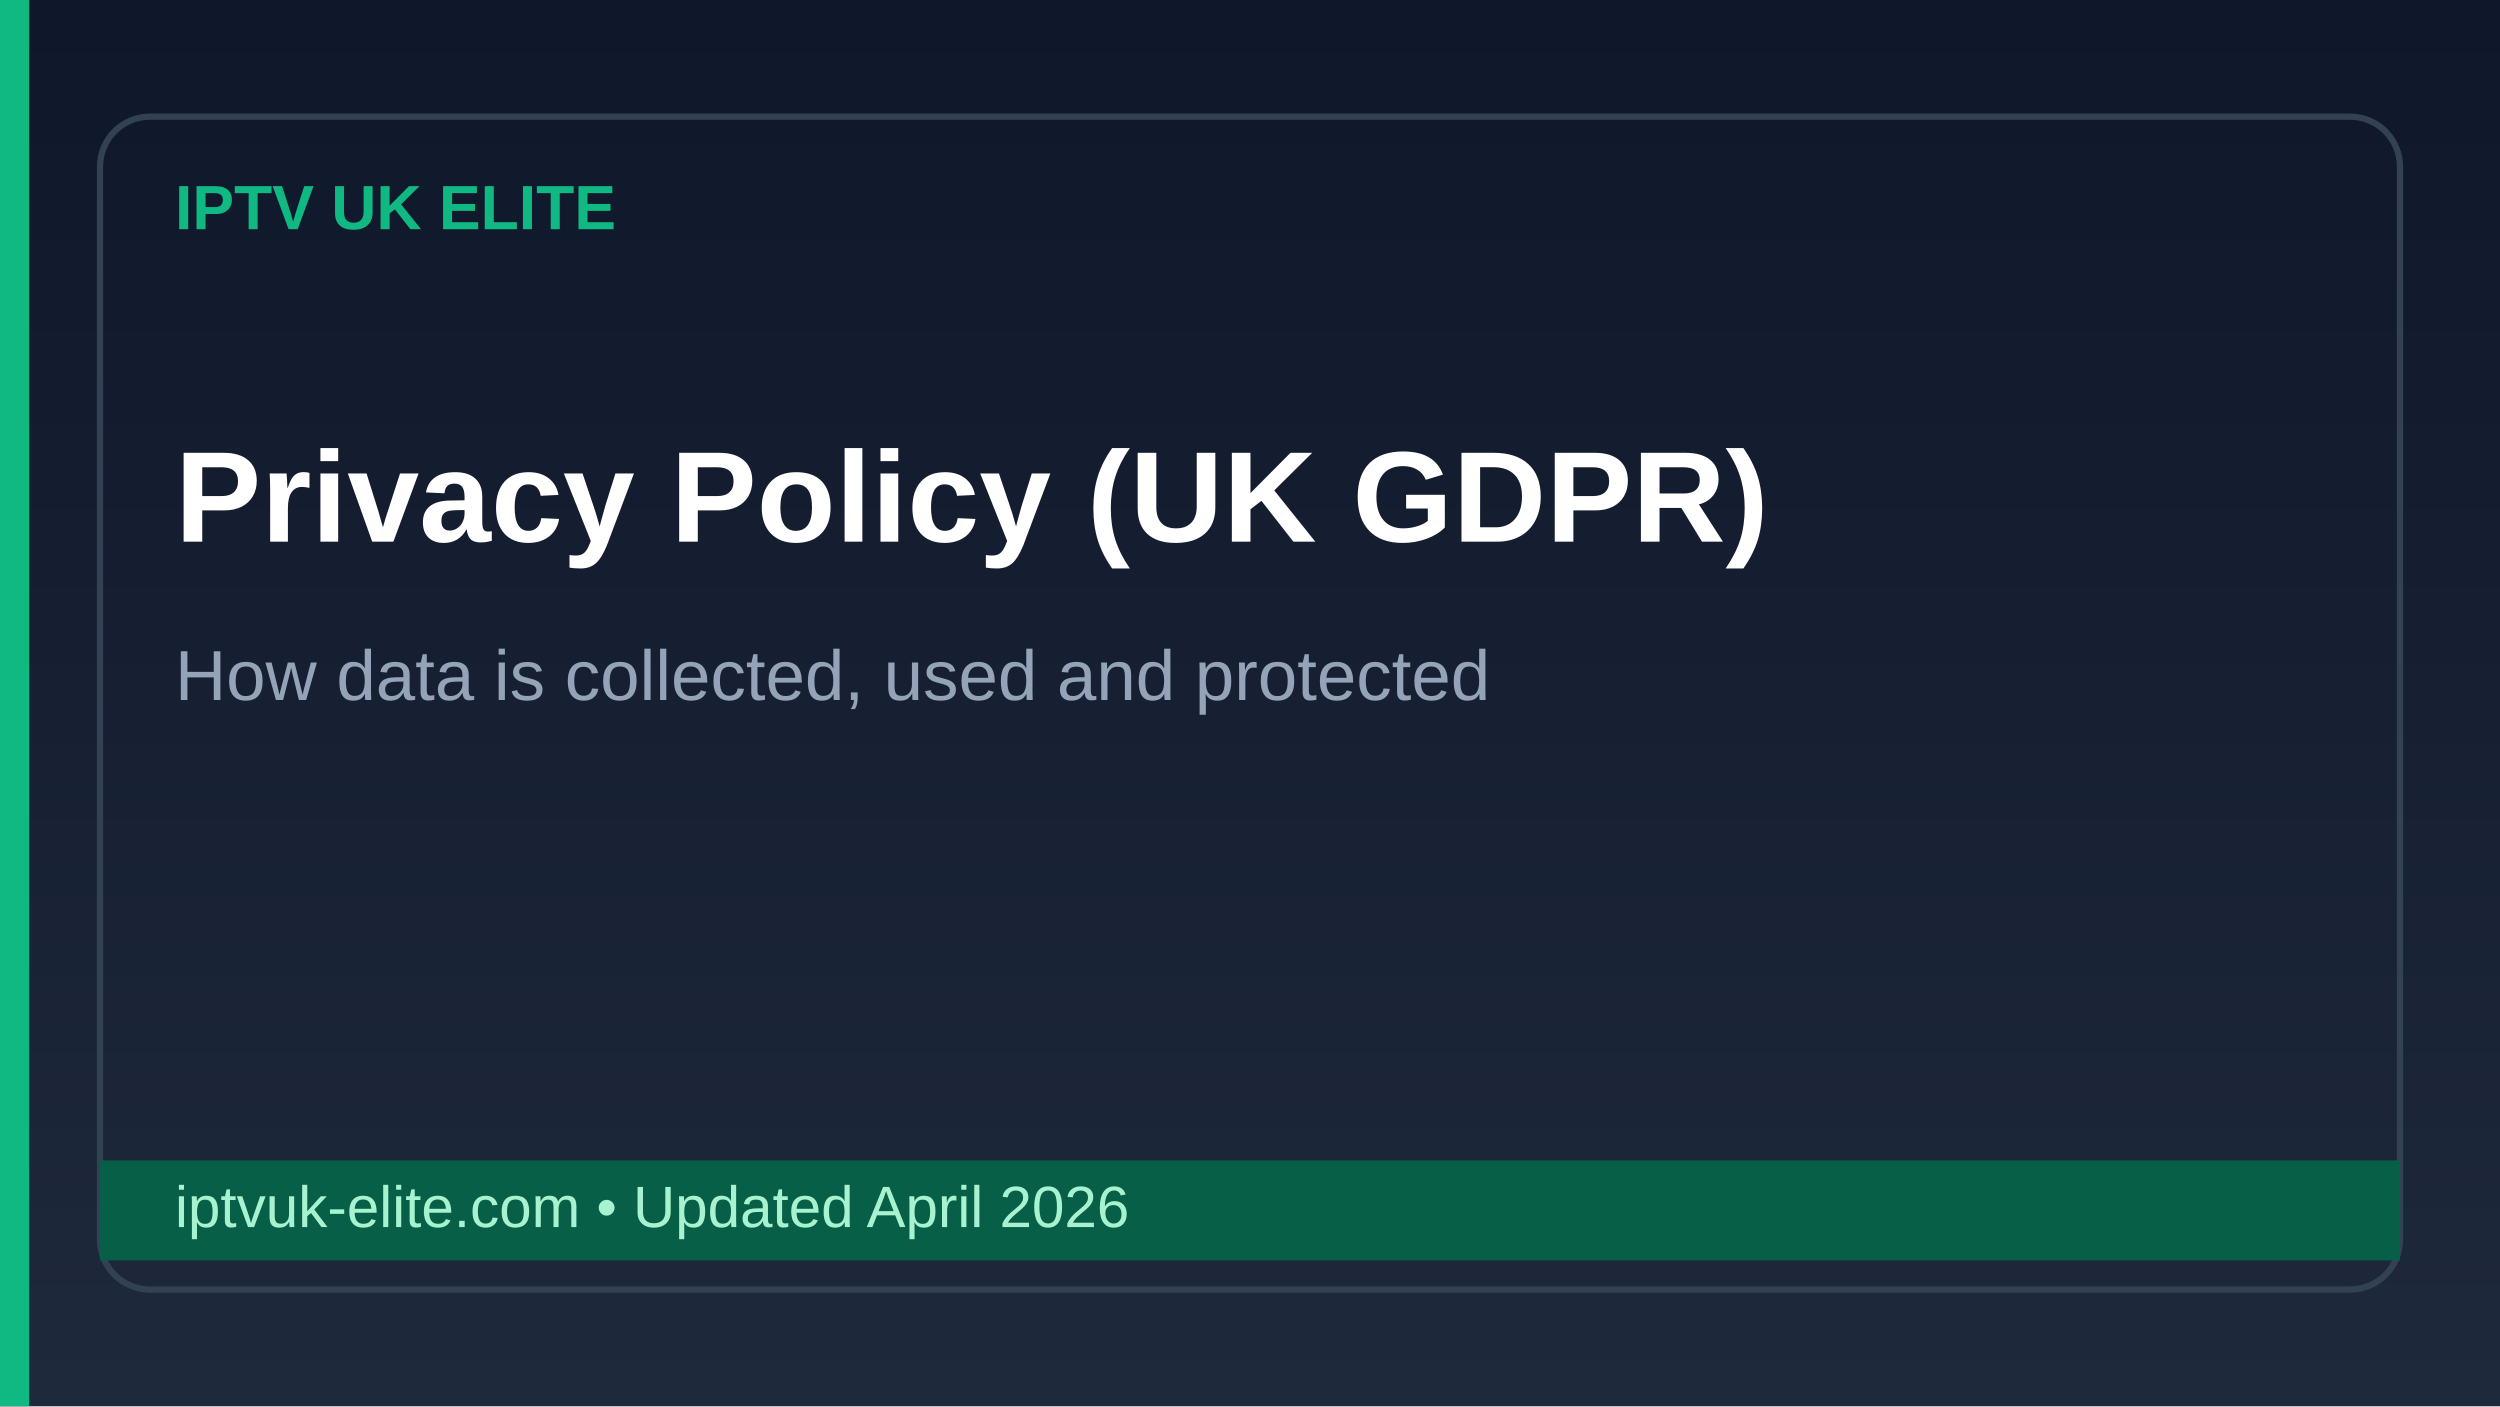
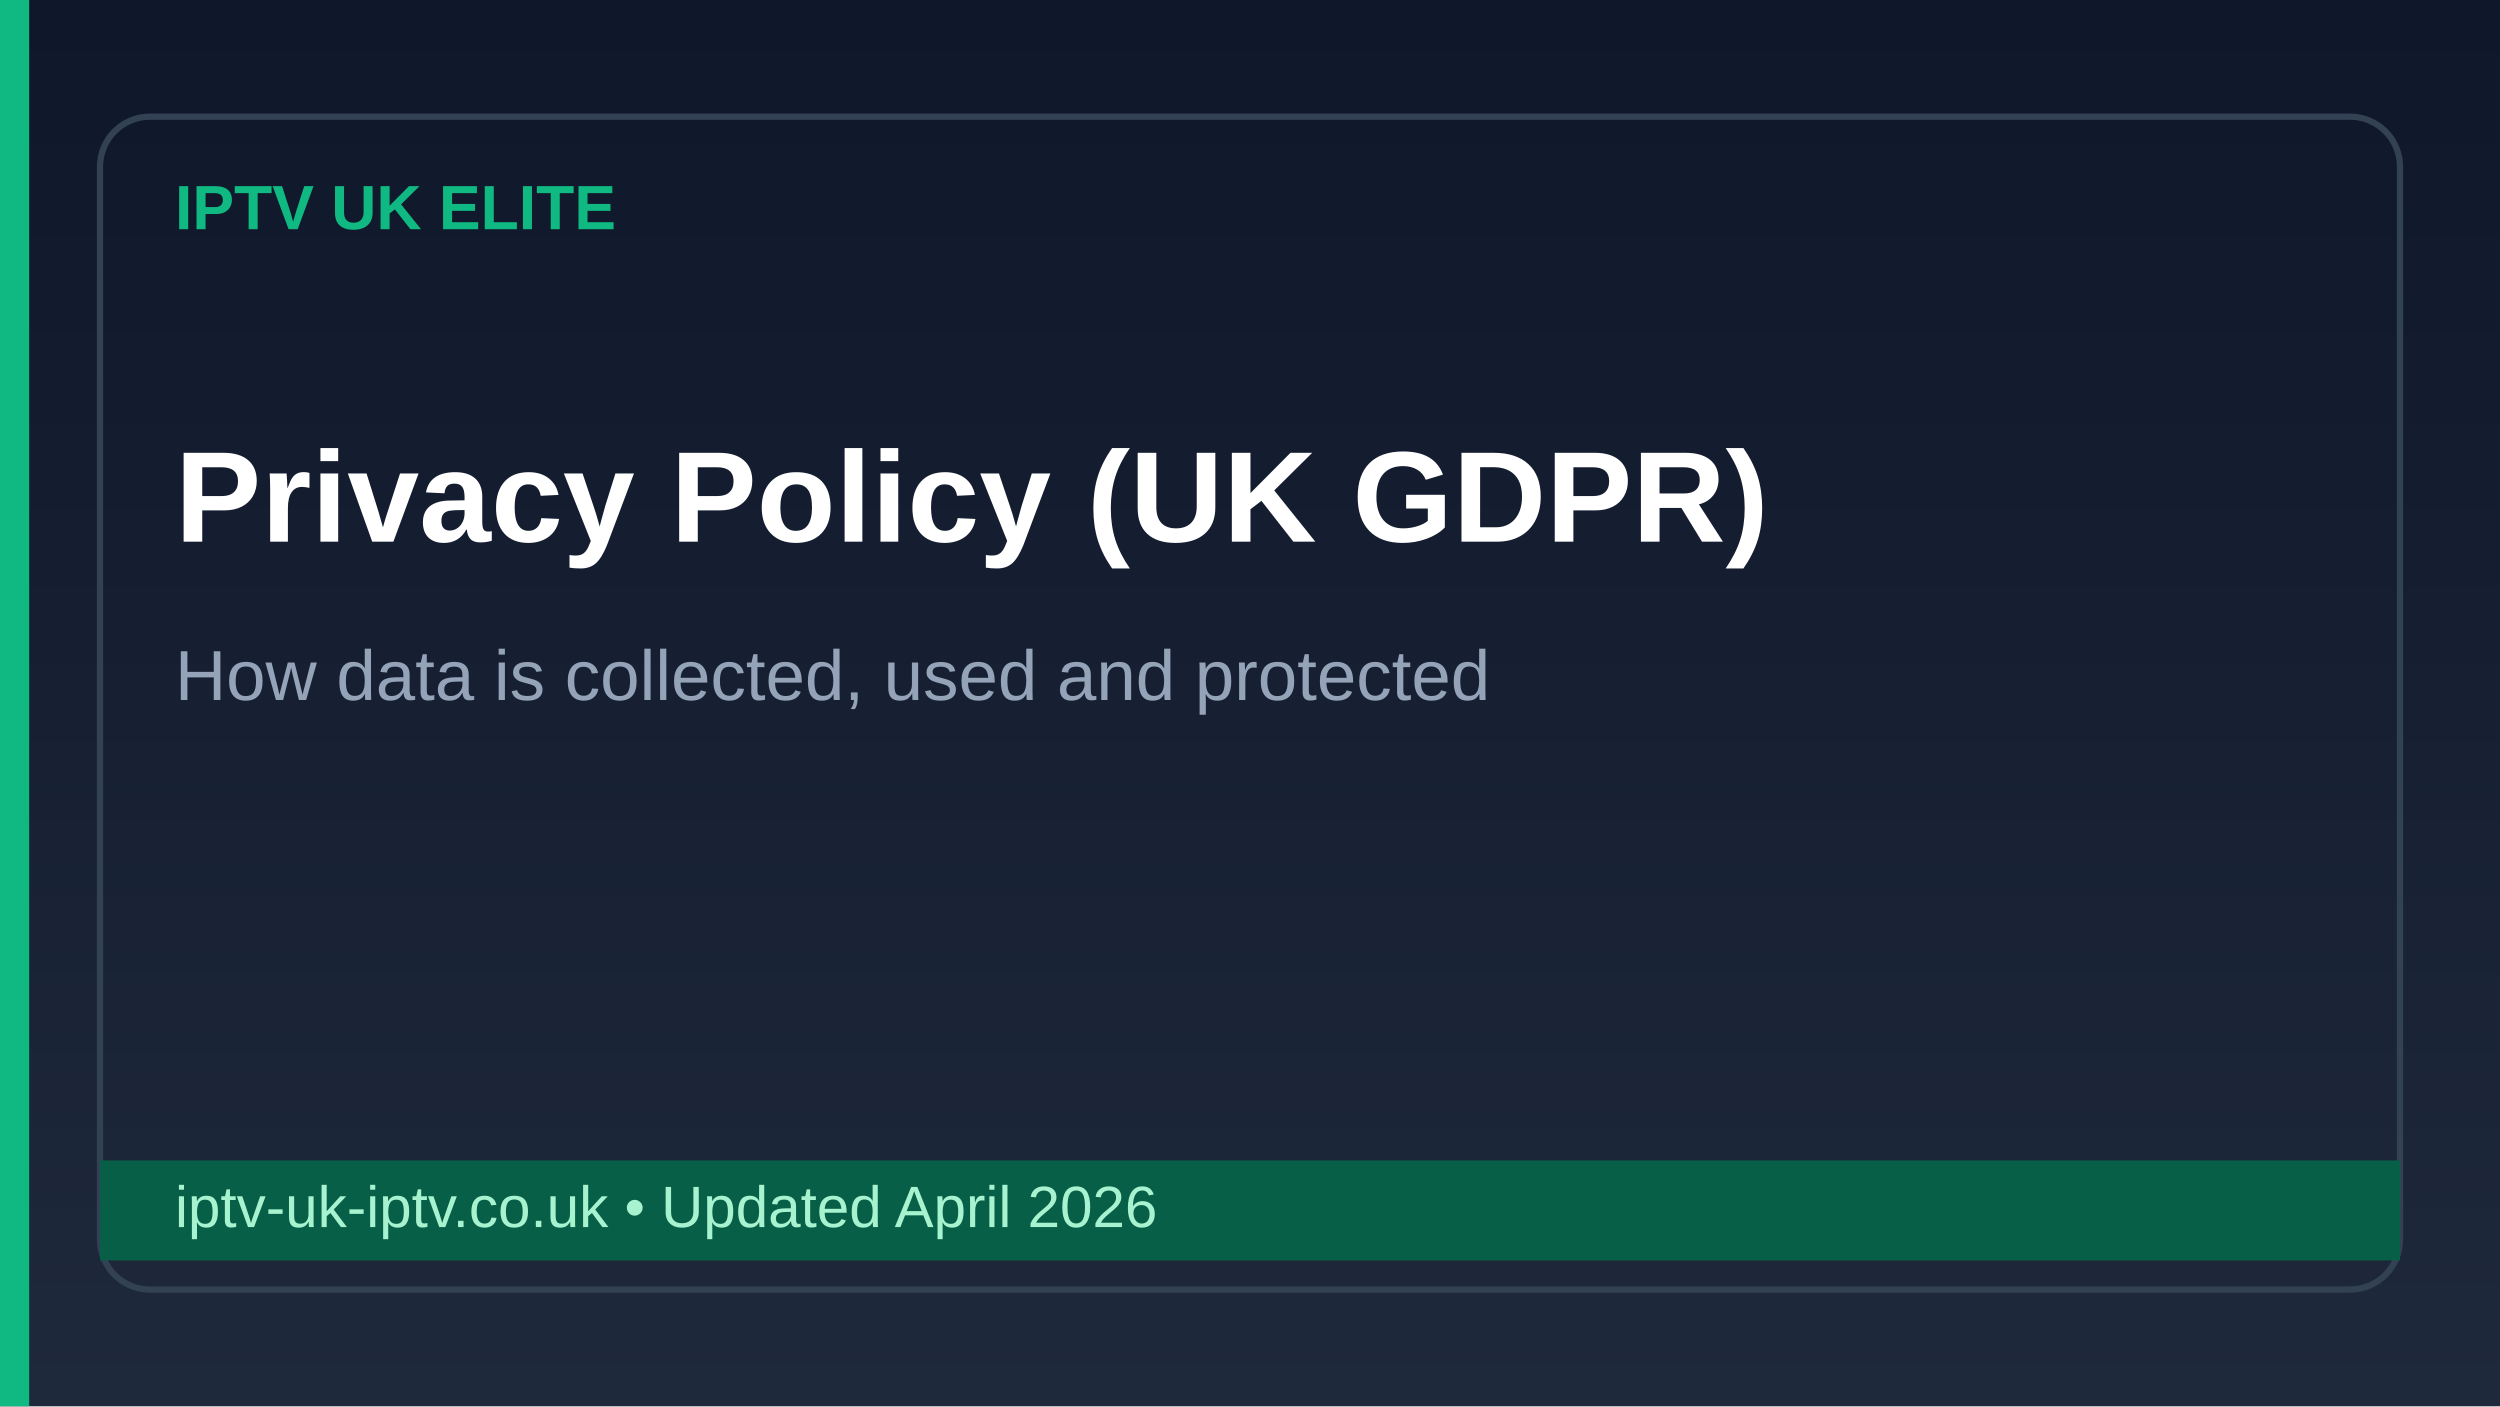
<svg xmlns="http://www.w3.org/2000/svg" width="1200" height="675" viewBox="0 0 1200 675">
  <defs>
    <linearGradient id="g" x1="0" y1="0" x2="0" y2="1">
      <stop offset="0%" stop-color="#0f172a" />
      <stop offset="100%" stop-color="#1e293b" />
    </linearGradient>
  </defs>
  <rect width="1200" height="675" fill="url(#g)" />
  <rect x="0" y="0" width="14" height="675" fill="#10b981" />
  <rect x="48" y="56" width="1104" height="563" rx="24" fill="none" stroke="#334155" stroke-width="3" />
  <text x="84" y="110" font-family="Arial,Helvetica,sans-serif" font-size="30" font-weight="700" fill="#10b981">IPTV UK ELITE</text>
  <text x="84" y="260" font-family="Arial,Helvetica,sans-serif" font-size="62" font-weight="800" fill="#ffffff">Privacy Policy (UK GDPR)</text>
  <text x="84" y="336" font-family="Arial,Helvetica,sans-serif" font-size="34" fill="#94a3b8">How data is collected, used and protected</text>
  <rect x="48" y="557" width="1104" height="48" fill="#065f46" />
-   <text x="84" y="589" font-family="Arial,Helvetica,sans-serif" font-size="28" fill="#a7f3d0">iptvuk-elite.com • Updated April 2026</text>
+   <text x="84" y="589" font-family="Arial,Helvetica,sans-serif" font-size="28" fill="#a7f3d0">iptv-uk-iptv.co.uk • Updated April 2026</text>
</svg>
